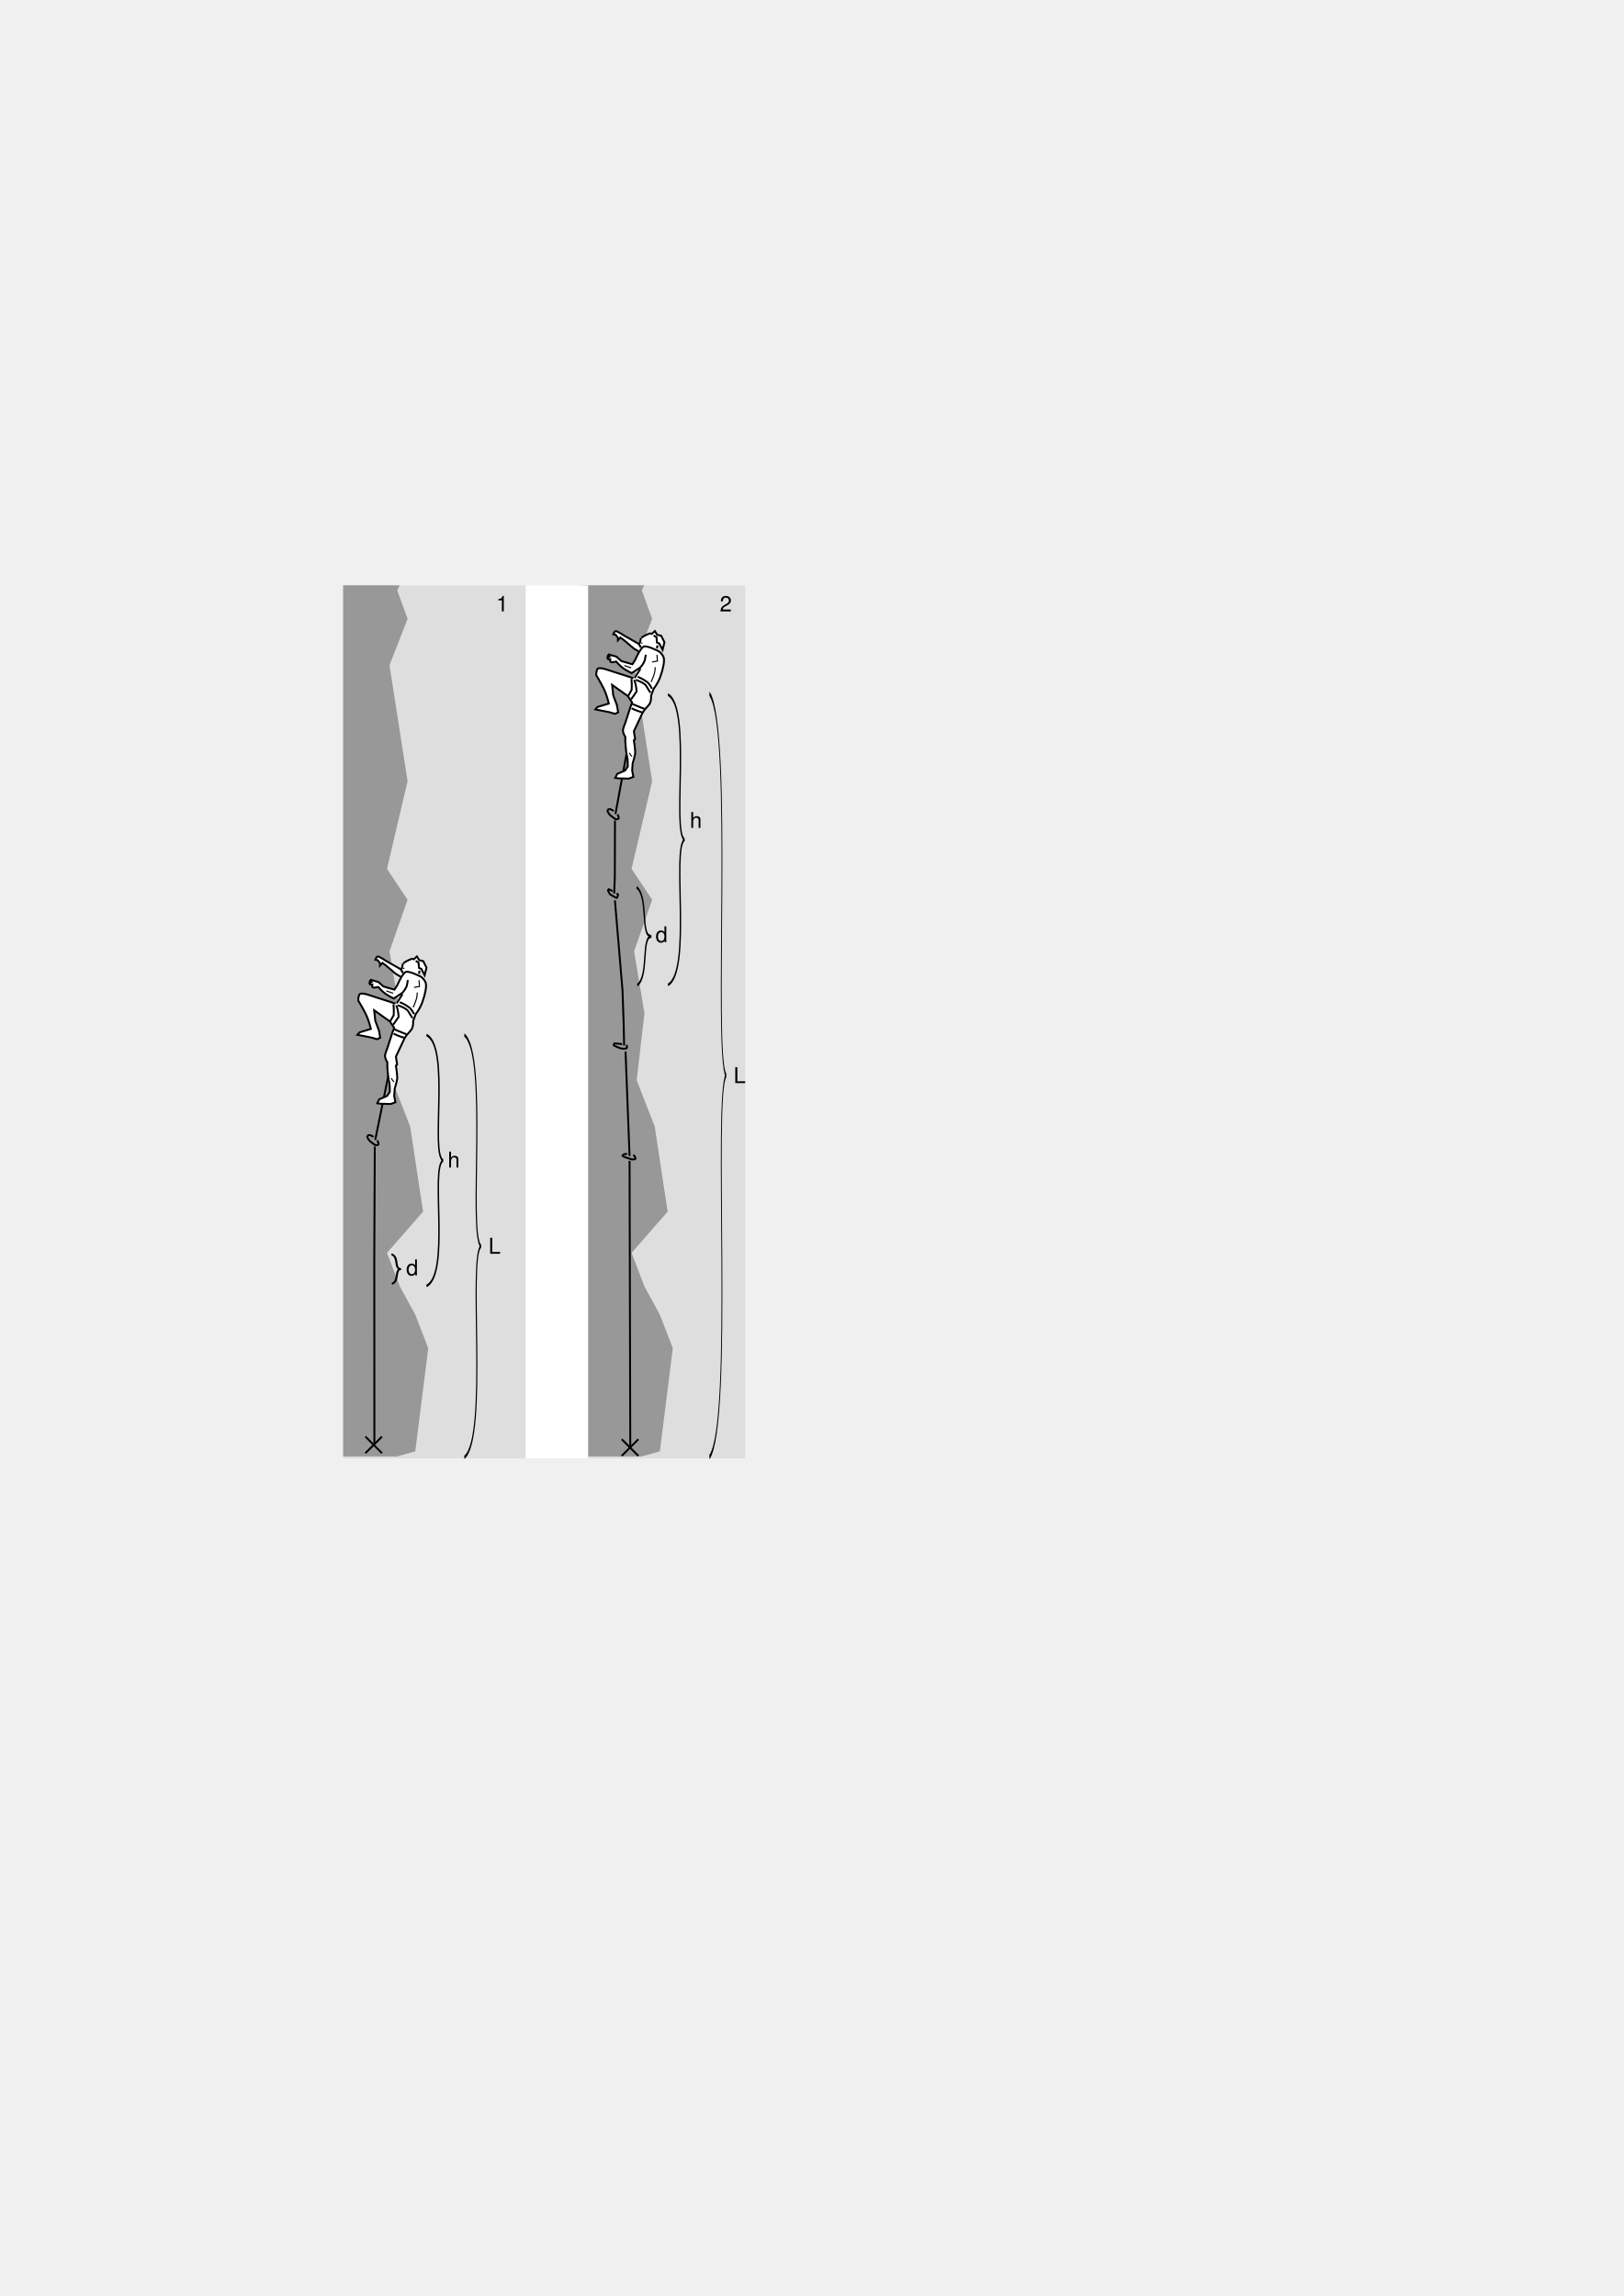
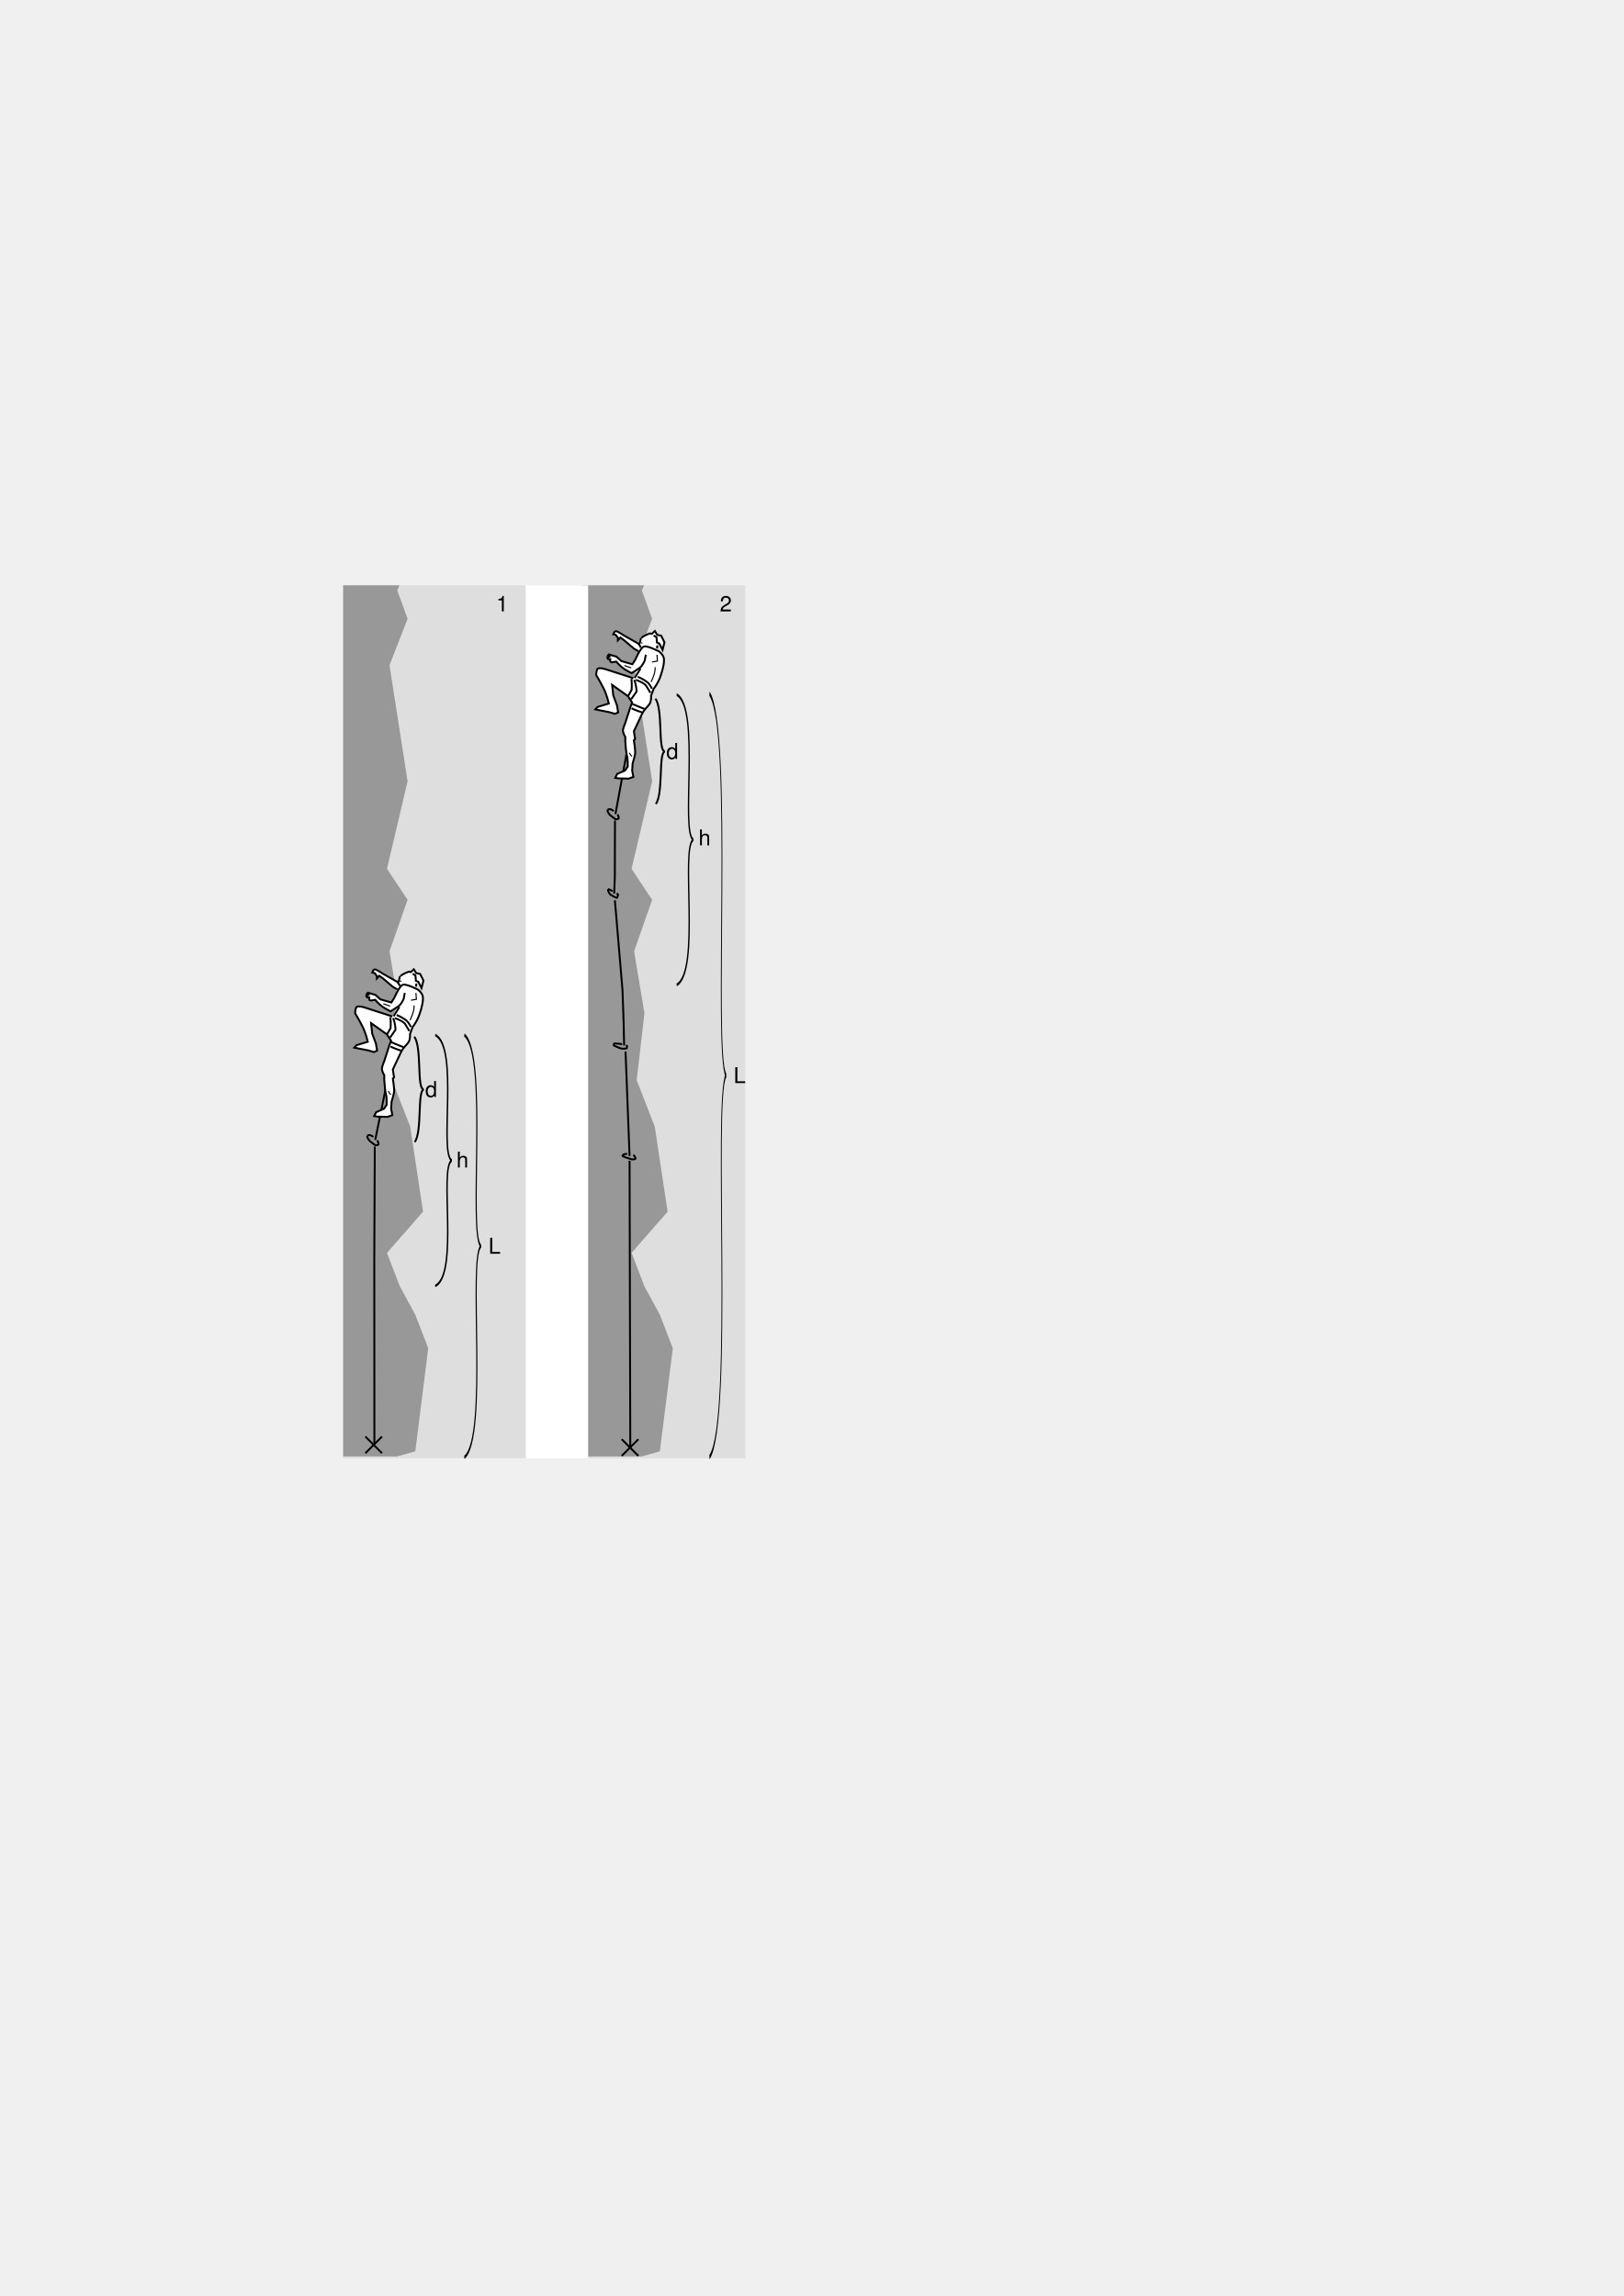
<svg xmlns="http://www.w3.org/2000/svg" width="744.094" height="1052.362" id="svg2" version="1.1">
  <defs id="defs4" />
  <g id="layer1">
    <rect style="fill:#dedede;fill-opacity:1;stroke:none" id="rect5234" width="184.252" height="400.139" x="157.25" y="268.289" />
    <path style="color:#000000;fill:#989898;fill-opacity:1;stroke:none;stroke-width:0.875;marker:none;visibility:visible;display:inline;overflow:visible;enable-background:accumulate" d="m 157.25,268.288 0,399.281 24.625,0 8.438,-2.344 5.938,-47.281 -5.938,-15.344 -7.062,-12.969 -5.906,-15.375 16.531,-18.906 -5.906,-39 -8.281,-21.25 3.562,-30.719 -4.75,-28.344 8.281,-23.625 -9.438,-14.188 9.438,-40.156 -8.281,-53.156 8.281,-21.281 -4.719,-13 c 0,0 0.439,-0.906 1.031,-2.344 l -25.844,0 z" id="path4265-4" />
    <path style="color:#000000;fill:none;stroke:#000000;stroke-width:0.875;stroke-linecap:butt;stroke-linejoin:miter;stroke-miterlimit:4;stroke-opacity:1;stroke-dasharray:none;stroke-dashoffset:0;marker:none;visibility:visible;display:inline;overflow:visible;enable-background:accumulate" d="m 171.95,522.519 12.461,-61.22" id="path4061-9" />
    <path style="color:#000000;fill:#989898;fill-opacity:1;stroke:none;stroke-width:0.875;marker:none;visibility:visible;display:inline;overflow:visible;enable-background:accumulate" d="m 266.551,268.288 0,399.281 27.406,0 8.438,-2.344 5.938,-47.281 -5.938,-15.344 -7.062,-12.969 -5.906,-15.375 16.531,-18.906 -5.906,-39 -8.281,-21.25 3.562,-30.719 -4.75,-28.344 8.281,-23.625 -9.438,-14.188 9.438,-40.156 -8.281,-53.156 8.281,-21.281 -4.719,-13 c 0,0 0.439,-0.906 1.031,-2.344 l -28.625,0 z" id="path4265" />
    <path style="color:#000000;fill:none;stroke:#000000;stroke-width:0.875;stroke-linecap:butt;stroke-linejoin:miter;stroke-miterlimit:4;stroke-opacity:1;stroke-dasharray:none;stroke-dashoffset:0;marker:none;visibility:visible;display:inline;overflow:visible;enable-background:accumulate" d="m 282.039,373.123 11.098,-60.425" id="path4061" />
    <path style="color:#000000;fill:none;stroke:#000000;stroke-width:0.875;stroke-linecap:butt;stroke-linejoin:miter;stroke-miterlimit:4;stroke-opacity:1;stroke-dasharray:none;stroke-dashoffset:0;marker:none;visibility:visible;display:inline;overflow:visible;enable-background:accumulate" d="m 281.824,376.133 0,3.01 -0.072,22.606 -0.285,7.84" id="path4053" />
    <path style="color:#000000;fill:none;stroke:#000000;stroke-width:0.875;stroke-linecap:butt;stroke-linejoin:miter;stroke-miterlimit:4;stroke-opacity:1;stroke-dasharray:none;stroke-dashoffset:0;marker:none;visibility:visible;display:inline;overflow:visible;enable-background:accumulate" d="m 281.789,412.666 3.475,41.074 0.537,15.263 0.215,10.211 0,0" id="path4055" />
    <path style="color:#000000;fill:none;stroke:#000000;stroke-width:0.875;stroke-linecap:butt;stroke-linejoin:miter;stroke-miterlimit:4;stroke-opacity:1;stroke-dasharray:none;stroke-dashoffset:0;marker:none;visibility:visible;display:inline;overflow:visible;enable-background:accumulate" d="m 278.372,371.163 c 0.036,1.438 1.294,2.516 1.294,2.516 l 2.408,1.833 c 0,0 1.258,0.072 1.438,-0.395 0.18,-0.467 -0.467,-1.833 -0.467,-1.833" id="path4099" />
    <g id="g4646" transform="translate(119.302,-19.11806)">
      <path id="path3052-7" d="m 180.801,308.348 -1.406,1.312 -0.875,-0.219 c 0,0 -1.699,0.555 -3.031,1.406 l -0.75,0.281 -0.062,0.125 -0.781,0.875 -0.062,0.344 -0.344,0.719 -0.062,1.031 0,0.031 -6.75,-3.844 c 0,0 -3.138,-2.112 -3.812,-2 -0.675,0.112 -1.125,1.438 -1.125,1.438 l 1.125,0.25 1,1.344 0,1.125 1.125,-1.25 1.688,1.25 4.5,3.812 1.719,1 0,0.156 0.75,0.312 c -0.992,1.672 -1.781,3.594 -1.781,3.594 l -1.375,2.125 -5.062,-1.438 -2.25,-2.031 -3.469,-1 -0.469,0.562 0.688,0.438 -0.906,0.438 0.344,0.688 1,0 -0.094,0.688 0.219,0.562 0.688,0.219 1.906,-0.344 c 0,0 1.782,2.125 3.469,3.25 1.687,1.125 3.625,2.031 3.625,2.031 0,0 1.988,-1.261 3.125,-2.031 l -2.344,4.406 c 0,0 -6.294,-2.138 -8.656,-2.812 -2.362,-0.675 -7.438,-2.925 -8,-1.125 -0.562,1.8 -0.344,2.562 -0.344,2.562 0,0 1.913,3.169 3.375,6.094 1.462,2.924 2.375,6.844 2.375,6.844 l -5.188,1.594 -1,1.125 6.281,1.219 2.719,0.812 1.469,-0.688 -0.562,-3.25 -1.688,-4.5 -0.531,-4.844 7.281,5.156 1.906,2.938 -0.781,2.031 -2.375,7.312 c 0,0 -0.663,1.557 -1,2.906 -0.337,1.35 1.031,3.531 1.031,3.531 l -0.031,2.094 c 0,0 0.331,5.194 0.781,6.656 0.45,1.462 0.344,4.812 0.344,4.812 l -1.25,1.812 -3.594,1.562 -0.906,1.812 1.469,0.219 4.719,0.125 2.156,-0.812 -0.562,-2.906 0.219,-3.25 c 0,0 0.9,-2.944 1.125,-4.406 0.225,-1.462 -0.562,-6.188 -0.562,-6.188 l 0.562,-0.562 -0.562,-3.594 c 0,0 2.357,-4.957 3.594,-7.656 1.237,-2.699 2.725,-3.444 3.625,-4.906 0.9,-1.462 0.656,-3.75 0.656,-3.75 l 1.25,-3.25 c 0,0 1.794,-2.045 3.031,-5.531 1.237,-3.487 1.9,-6.719 1.562,-8.406 -0.337,-1.687 -2.125,-3.062 -2.125,-3.062 0,0 -0.528,-0.264 -1.219,-0.594 9.4e-4,-9.3e-4 0.031,-0.031 0.031,-0.031 l 0.531,-3.344 0.719,0.312 1.5,2.906 0.875,-3.469 -1.531,-3 -1.812,-0.438 -1.062,-1.719 z m 1.156,6.562 -0.188,1.406 0.188,-1.406 z" style="color:#000000;fill:#ffffff;fill-opacity:1;stroke:none;stroke-width:0.875;marker:none;visibility:visible;display:inline;overflow:visible;enable-background:accumulate" />
      <path id="path3052" d="m 170.957,329.992 c 0,0 -6.298,-2.137 -8.66,-2.812 -2.362,-0.675 -7.423,-2.924 -7.985,-1.125 -0.562,1.8 -0.337,2.587 -0.337,2.587 0,0 1.912,3.149 3.374,6.073 1.462,2.924 2.362,6.861 2.362,6.861 l -5.174,1.575 -1.012,1.125 6.298,1.237 2.699,0.787 1.462,-0.675 -0.562,-3.262 -1.687,-4.499 -0.527,-4.834 7.276,5.172 1.912,2.924 -0.787,2.024 -2.362,7.311 c 0,0 -0.675,1.575 -1.012,2.924 -0.337,1.35 1.03,3.531 1.03,3.531 l -0.018,2.092 c 0,0 0.337,5.174 0.787,6.636 0.45,1.462 0.337,4.836 0.337,4.836 l -1.237,1.8 -3.599,1.575 -0.9,1.8 1.462,0.225 4.724,0.112 2.137,-0.787 -0.562,-2.924 0.225,-3.262 c 0,0 0.9,-2.924 1.125,-4.386 0.225,-1.462 -0.562,-6.186 -0.562,-6.186 l 0.562,-0.562 -0.562,-3.599 c 0,0 2.362,-4.949 3.599,-7.648 1.237,-2.699 2.709,-3.457 3.609,-4.919 0.9,-1.462 0.665,-3.741 0.665,-3.741 l 1.237,-3.262 c 0,0 1.8,-2.024 3.037,-5.511 1.237,-3.487 1.912,-6.748 1.575,-8.435 -0.337,-1.687 -2.137,-3.037 -2.137,-3.037 0,0 -5.511,-2.924 -7.086,-2.249 -1.575,0.675 -3.824,5.961 -3.824,5.961 l -1.35,2.137 -5.061,-1.462 -2.249,-2.024 -3.487,-1.012 -0.45,0.562 0.675,0.45 -0.9,0.45 0.337,0.675 1.012,0 -0.112,0.675 0.225,0.562 0.675,0.225 1.912,-0.337 c 0,0 1.8,2.137 3.487,3.262 1.687,1.125 3.599,2.024 3.599,2.024 0,0 3.374,-2.137 3.937,-2.587 0.562,-0.45 2.024,-2.587 2.137,-3.599 0.112,-1.012 0.45,-2.249 0.45,-2.249" style="color:#000000;fill:none;stroke:#000000;stroke-width:0.875;stroke-linecap:butt;stroke-linejoin:miter;stroke-miterlimit:4;stroke-opacity:1;stroke-dasharray:none;stroke-dashoffset:0;marker:none;visibility:visible;display:inline;overflow:visible;enable-background:accumulate" />
      <path id="path3054" d="m 171.519,329.88 2.699,-4.274" style="color:#000000;fill:none;stroke:#000000;stroke-width:0.875;stroke-linecap:butt;stroke-linejoin:miter;stroke-miterlimit:4;stroke-opacity:1;stroke-dasharray:none;stroke-dashoffset:0;marker:none;visibility:visible;display:inline;overflow:visible;enable-background:accumulate" />
      <path id="path3056" d="m 173.431,314.246 -6.748,-3.824 c 0,0 -3.149,-2.137 -3.824,-2.024 -0.675,0.112 -1.125,1.462 -1.125,1.462 l 1.125,0.225 1.012,1.35 0,1.125 1.125,-1.237 1.687,1.237 4.499,3.824 2.137,1.237" style="color:#000000;fill:none;stroke:#000000;stroke-width:0.875;stroke-linecap:butt;stroke-linejoin:miter;stroke-miterlimit:4;stroke-opacity:1;stroke-dasharray:none;stroke-dashoffset:0;marker:none;visibility:visible;display:inline;overflow:visible;enable-background:accumulate" />
      <path id="path3058" d="m 174.441,311.507 -0.423,1.866 -0.462,1.226 0.487,0.607 0.304,0.784" style="color:#000000;fill:none;stroke:#000000;stroke-width:0.875;stroke-linecap:butt;stroke-linejoin:miter;stroke-miterlimit:4;stroke-opacity:1;stroke-dasharray:none;stroke-dashoffset:0;marker:none;visibility:visible;display:inline;overflow:visible;enable-background:accumulate" />
      <path id="path3060" d="m 174.435,313.878 0.645,-0.107" style="color:#000000;fill:none;stroke:#000000;stroke-width:0.5;stroke-linecap:butt;stroke-linejoin:miter;stroke-miterlimit:4;stroke-opacity:1;stroke-dasharray:none;stroke-dashoffset:0;marker:none;visibility:visible;display:inline;overflow:visible;enable-background:accumulate" />
      <path id="path3062" d="m 174.668,311.476 c 1.29,-1.182 3.87,-2.042 3.87,-2.042 l 0.86,0.215 1.397,-1.29 1.075,1.72 1.827,0.43 1.505,3.01 -0.86,3.44 -1.505,-2.902 -1.075,-0.43 -0.215,-2.472 -1.29,-0.752" style="color:#000000;fill:none;stroke:#000000;stroke-width:0.875;stroke-linecap:butt;stroke-linejoin:miter;stroke-miterlimit:4;stroke-opacity:1;stroke-dasharray:none;stroke-dashoffset:0;marker:none;visibility:visible;display:inline;overflow:visible;enable-background:accumulate" />
      <path id="path3064" d="m 181.978,314.916 -0.215,1.397" style="color:#000000;fill:none;stroke:#000000;stroke-width:0.875;stroke-linecap:butt;stroke-linejoin:miter;stroke-miterlimit:4;stroke-opacity:1;stroke-dasharray:none;stroke-dashoffset:0;marker:none;visibility:visible;display:inline;overflow:visible;enable-background:accumulate" />
      <path id="path3066" d="m 181.763,319.215 0.215,2.902 -2.472,0.43" style="color:#000000;fill:none;stroke:#000000;stroke-width:0.5;stroke-linecap:butt;stroke-linejoin:miter;stroke-miterlimit:4;stroke-opacity:1;stroke-dasharray:none;stroke-dashoffset:0;marker:none;visibility:visible;display:inline;overflow:visible;enable-background:accumulate" />
      <path id="path4016" d="m 180.903,324.912 c 0.322,2.58 -1.827,6.772 -1.827,6.772" style="color:#000000;fill:none;stroke:#000000;stroke-width:0.5;stroke-linecap:butt;stroke-linejoin:miter;stroke-miterlimit:4;stroke-opacity:1;stroke-dasharray:none;stroke-dashoffset:0;marker:none;visibility:visible;display:inline;overflow:visible;enable-background:accumulate" />
      <path id="path4018" d="m 166.822,324.16 3.117,1.075" style="color:#000000;fill:none;stroke:#000000;stroke-width:0.5;stroke-linecap:butt;stroke-linejoin:miter;stroke-miterlimit:4;stroke-opacity:1;stroke-dasharray:none;stroke-dashoffset:0;marker:none;visibility:visible;display:inline;overflow:visible;enable-background:accumulate" />
      <path id="path4020" d="m 169.079,364.145 c 0.645,1.397 1.29,1.612 1.29,1.612" style="color:#000000;fill:none;stroke:#000000;stroke-width:0.5;stroke-linecap:butt;stroke-linejoin:miter;stroke-miterlimit:4;stroke-opacity:1;stroke-dasharray:none;stroke-dashoffset:0;marker:none;visibility:visible;display:inline;overflow:visible;enable-background:accumulate" />
      <path id="path4022" d="m 170.046,330.286 c 0.322,2.257 0.107,5.052 0.107,5.052 l -1.612,2.795" style="color:#000000;fill:none;stroke:#000000;stroke-width:0.875;stroke-linecap:butt;stroke-linejoin:miter;stroke-miterlimit:4;stroke-opacity:1;stroke-dasharray:none;stroke-dashoffset:0;marker:none;visibility:visible;display:inline;overflow:visible;enable-background:accumulate" />
      <path id="path4024" d="m 171.336,330.716 c 1.075,2.687 1.075,5.374 1.075,5.374 l -2.472,3.547" style="color:#000000;fill:none;stroke:#000000;stroke-width:0.875;stroke-linecap:butt;stroke-linejoin:miter;stroke-miterlimit:4;stroke-opacity:1;stroke-dasharray:none;stroke-dashoffset:0;marker:none;visibility:visible;display:inline;overflow:visible;enable-background:accumulate" />
      <path id="path4026" d="m 170.476,341.788 c 2.15,0.967 5.589,2.257 5.589,2.257" style="color:#000000;fill:none;stroke:#000000;stroke-width:0.875;stroke-linecap:butt;stroke-linejoin:miter;stroke-miterlimit:4;stroke-opacity:1;stroke-dasharray:none;stroke-dashoffset:0;marker:none;visibility:visible;display:inline;overflow:visible;enable-background:accumulate" />
      <path id="path4028" d="m 170.154,343.722 c 1.075,0.752 4.837,1.935 4.837,1.935" style="color:#000000;fill:none;stroke:#000000;stroke-width:0.875;stroke-linecap:butt;stroke-linejoin:miter;stroke-miterlimit:4;stroke-opacity:1;stroke-dasharray:none;stroke-dashoffset:0;marker:none;visibility:visible;display:inline;overflow:visible;enable-background:accumulate" />
      <path id="path4030" d="m 172.089,330.716 c 3.87,1.397 4.622,2.58 4.622,2.58 l 2.042,3.332" style="color:#000000;fill:none;stroke:#000000;stroke-width:0.875;stroke-linecap:butt;stroke-linejoin:miter;stroke-miterlimit:4;stroke-opacity:1;stroke-dasharray:none;stroke-dashoffset:0;marker:none;visibility:visible;display:inline;overflow:visible;enable-background:accumulate" />
      <path id="path4032" d="m 172.949,329.319 c 2.365,0.967 3.655,1.935 4.514,2.58 0.86,0.645 2.042,2.902 2.042,2.902" style="color:#000000;fill:none;stroke:#000000;stroke-width:0.875;stroke-linecap:butt;stroke-linejoin:miter;stroke-miterlimit:4;stroke-opacity:1;stroke-dasharray:none;stroke-dashoffset:0;marker:none;visibility:visible;display:inline;overflow:visible;enable-background:accumulate" />
    </g>
    <path style="color:#000000;fill:none;stroke:#000000;stroke-width:0.875;stroke-linecap:butt;stroke-linejoin:miter;stroke-miterlimit:4;stroke-opacity:1;stroke-dasharray:none;stroke-dashoffset:0;marker:none;visibility:visible;display:inline;overflow:visible;enable-background:accumulate" d="m 281.212,371.702 c 0,0 -0.863,-0.575 -1.366,-0.791 -0.503,-0.216 -1.438,0.252 -1.438,0.252" id="path4101" />
    <g id="g5111" transform="translate(119.4445,-14.93677)">
      <path id="path4103" d="m 159.286,422.586 c -0.395,0.791 1.006,2.408 1.006,2.408 0,0 2.695,1.545 2.911,1.509 0.216,-0.036 0.611,-1.474 0.611,-1.474 l -0.647,-0.683" style="color:#000000;fill:none;stroke:#000000;stroke-width:0.875;stroke-linecap:butt;stroke-linejoin:miter;stroke-miterlimit:4;stroke-opacity:1;stroke-dasharray:none;stroke-dashoffset:0;marker:none;visibility:visible;display:inline;overflow:visible;enable-background:accumulate" />
      <path id="path4105" d="m 159.178,422.37 2.192,1.006" style="color:#000000;fill:none;stroke:#000000;stroke-width:0.875;stroke-linecap:butt;stroke-linejoin:miter;stroke-miterlimit:4;stroke-opacity:1;stroke-dasharray:none;stroke-dashoffset:0;marker:none;visibility:visible;display:inline;overflow:visible;enable-background:accumulate" />
    </g>
    <path style="color:#000000;fill:none;stroke:#000000;stroke-width:0.875;stroke-linecap:butt;stroke-linejoin:miter;stroke-miterlimit:4;stroke-opacity:1;stroke-dasharray:none;stroke-dashoffset:0;marker:none;visibility:visible;display:inline;overflow:visible;enable-background:accumulate" d="m 287.07,478.947 c 0,0 0.431,0.719 0.252,1.294 -0.18,0.575 -1.833,0.359 -2.228,0.395 -0.395,0.036 -2.408,-0.683 -3.846,-1.509 0,0 -0.036,-0.863 0.467,-0.898 0.503,-0.036 3.378,0.359 3.378,0.359" id="path4107" />
    <path style="color:#000000;fill:none;stroke:#000000;stroke-width:0.875;stroke-linecap:butt;stroke-linejoin:miter;stroke-miterlimit:4;stroke-opacity:1;stroke-dasharray:none;stroke-dashoffset:0;marker:none;visibility:visible;display:inline;overflow:visible;enable-background:accumulate" d="m 286.663,481.947 1.851,47.911" id="path4109" />
    <path style="color:#000000;fill:none;stroke:#000000;stroke-width:0.875;stroke-linecap:butt;stroke-linejoin:miter;stroke-miterlimit:4;stroke-opacity:1;stroke-dasharray:none;stroke-dashoffset:0;marker:none;visibility:visible;display:inline;overflow:visible;enable-background:accumulate" d="m 287.425,528.987 c -0.98,-0.327 -2.722,0.544 -1.96,0.98 0.762,0.436 4.029,1.416 4.029,1.416 0,0 1.96,0.218 1.742,-0.544 -0.218,-0.762 -0.98,-1.524 -0.98,-1.524" id="path4111" />
    <path style="color:#000000;fill:none;stroke:#000000;stroke-width:0.875;stroke-linecap:butt;stroke-linejoin:miter;stroke-miterlimit:4;stroke-opacity:1;stroke-dasharray:none;stroke-dashoffset:0;marker:none;visibility:visible;display:inline;overflow:visible;enable-background:accumulate" d="m 288.514,532.036 0.327,131.236" id="path4113" />
    <path style="color:#000000;fill:none;stroke:#000000;stroke-width:0.875;stroke-linecap:butt;stroke-linejoin:miter;stroke-miterlimit:4;stroke-opacity:1;stroke-dasharray:none;stroke-dashoffset:0;marker:none;visibility:visible;display:inline;overflow:visible;enable-background:accumulate" d="m 171.735,525.529 0,3.01 -0.215,48.692 0.051,84.44" id="path4053-2" />
    <path style="color:#000000;fill:none;stroke:#000000;stroke-width:0.875;stroke-linecap:butt;stroke-linejoin:miter;stroke-miterlimit:4;stroke-opacity:1;stroke-dasharray:none;stroke-dashoffset:0;marker:none;visibility:visible;display:inline;overflow:visible;enable-background:accumulate" d="m 168.283,520.558 c 0.036,1.438 1.294,2.516 1.294,2.516 l 2.408,1.833 c 0,0 1.258,0.072 1.438,-0.395 0.18,-0.467 -0.467,-1.833 -0.467,-1.833" id="path4099-3" />
    <path style="color:#000000;fill:none;stroke:#000000;stroke-width:0.875;stroke-linecap:butt;stroke-linejoin:miter;stroke-miterlimit:4;stroke-opacity:1;stroke-dasharray:none;stroke-dashoffset:0;marker:none;visibility:visible;display:inline;overflow:visible;enable-background:accumulate" d="m 171.122,521.097 c 0,0 -0.863,-0.575 -1.366,-0.791 -0.503,-0.216 -1.438,0.252 -1.438,0.252" id="path4101-5" />
    <g id="g4237" transform="matrix(0.7071068,-0.7071068,0.7071068,0.7071068,-334.8413,278.7421)">
      <path id="path4217" d="m 81.285,629.043 10.773,0" style="color:#000000;fill:none;stroke:#000000;stroke-width:0.875;stroke-linecap:butt;stroke-linejoin:miter;stroke-miterlimit:4;stroke-opacity:1;stroke-dasharray:none;stroke-dashoffset:0;marker:none;visibility:visible;display:inline;overflow:visible;enable-background:accumulate" />
      <path id="path4217-0" d="m 86.671,634.43 0,-10.773" style="color:#000000;fill:none;stroke:#000000;stroke-width:0.875;stroke-linecap:butt;stroke-linejoin:miter;stroke-miterlimit:4;stroke-opacity:1;stroke-dasharray:none;stroke-dashoffset:0;marker:none;visibility:visible;display:inline;overflow:visible;enable-background:accumulate" />
    </g>
    <g id="g4237-8" transform="matrix(0.7071068,-0.7071068,0.7071068,0.7071068,-217.3594,279.9663)">
      <path id="path4217-5" d="m 81.285,629.043 10.773,0" style="color:#000000;fill:none;stroke:#000000;stroke-width:0.875;stroke-linecap:butt;stroke-linejoin:miter;stroke-miterlimit:4;stroke-opacity:1;stroke-dasharray:none;stroke-dashoffset:0;marker:none;visibility:visible;display:inline;overflow:visible;enable-background:accumulate" />
      <path id="path4217-0-0" d="m 86.671,634.43 0,-10.773" style="color:#000000;fill:none;stroke:#000000;stroke-width:0.875;stroke-linecap:butt;stroke-linejoin:miter;stroke-miterlimit:4;stroke-opacity:1;stroke-dasharray:none;stroke-dashoffset:0;marker:none;visibility:visible;display:inline;overflow:visible;enable-background:accumulate" />
    </g>
-     <g id="g4685" transform="translate(200.8776,-6.091436)">
+     <g id="g4685" transform="translate(199.4637,-0.2000768)">
      <path id="path3052-7-18" d="m -9.825,444.459 -1.406,1.312 -0.875,-0.219 c 0,0 -1.699,0.555 -3.031,1.406 l -0.75,0.281 -0.062,0.125 -0.781,0.875 -0.062,0.344 -0.344,0.719 -0.062,1.031 0,0.031 -6.75,-3.844 c 0,0 -3.138,-2.112 -3.812,-2 -0.675,0.112 -1.125,1.438 -1.125,1.438 l 1.125,0.25 1,1.344 0,1.125 1.125,-1.25 1.688,1.25 4.5,3.812 1.719,1 0,0.156 0.75,0.312 c -0.992,1.672 -1.781,3.594 -1.781,3.594 l -1.375,2.125 -5.062,-1.438 -2.25,-2.031 -3.469,-1 -0.469,0.562 0.688,0.438 -0.906,0.438 0.344,0.688 1,0 -0.094,0.688 0.219,0.562 0.688,0.219 1.906,-0.344 c 0,0 1.782,2.125 3.469,3.25 1.687,1.125 3.625,2.031 3.625,2.031 0,0 1.988,-1.261 3.125,-2.031 l -2.344,4.406 c 0,0 -6.294,-2.138 -8.656,-2.812 -2.362,-0.675 -7.438,-2.925 -8,-1.125 -0.562,1.8 -0.344,2.562 -0.344,2.562 0,0 1.913,3.169 3.375,6.094 1.462,2.924 2.375,6.844 2.375,6.844 l -5.188,1.594 -1,1.125 6.281,1.219 2.719,0.812 1.469,-0.688 -0.562,-3.25 -1.688,-4.5 -0.531,-4.844 7.281,5.156 1.906,2.938 -0.781,2.031 -2.375,7.312 c 0,0 -0.663,1.557 -1,2.906 -0.337,1.35 1.031,3.531 1.031,3.531 l -0.031,2.094 c 0,0 0.331,5.194 0.781,6.656 0.45,1.462 0.344,4.812 0.344,4.812 l -1.25,1.812 -3.594,1.562 -0.906,1.812 1.469,0.219 4.719,0.125 2.156,-0.812 -0.562,-2.906 0.219,-3.25 c 0,0 0.9,-2.944 1.125,-4.406 0.225,-1.462 -0.562,-6.188 -0.562,-6.188 l 0.562,-0.562 -0.562,-3.594 c 0,0 2.357,-4.957 3.594,-7.656 1.237,-2.699 2.725,-3.444 3.625,-4.906 0.9,-1.462 0.656,-3.75 0.656,-3.75 l 1.25,-3.25 c 0,0 1.794,-2.045 3.031,-5.531 1.237,-3.487 1.9,-6.719 1.562,-8.406 -0.337,-1.687 -2.125,-3.062 -2.125,-3.062 0,0 -0.528,-0.264 -1.219,-0.594 9.4e-4,-9.3e-4 0.031,-0.031 0.031,-0.031 l 0.531,-3.344 0.719,0.312 1.5,2.906 0.875,-3.469 -1.531,-3 -1.812,-0.438 -1.062,-1.719 z m 1.156,6.562 -0.188,1.406 0.188,-1.406 z" style="color:#000000;fill:#ffffff;fill-opacity:1;stroke:none;stroke-width:0.875;marker:none;visibility:visible;display:inline;overflow:visible;enable-background:accumulate" />
      <path id="path3052-28" d="m -19.668,466.104 c 0,0 -6.298,-2.137 -8.66,-2.812 -2.362,-0.675 -7.423,-2.924 -7.985,-1.125 -0.562,1.8 -0.337,2.587 -0.337,2.587 0,0 1.912,3.149 3.374,6.073 1.462,2.924 2.362,6.861 2.362,6.861 l -5.174,1.575 -1.012,1.125 6.298,1.237 2.699,0.787 1.462,-0.675 -0.562,-3.262 -1.687,-4.499 -0.527,-4.834 7.276,5.172 1.912,2.924 -0.787,2.024 -2.362,7.311 c 0,0 -0.675,1.575 -1.012,2.924 -0.337,1.35 1.03,3.531 1.03,3.531 l -0.018,2.092 c 0,0 0.337,5.174 0.787,6.636 0.45,1.462 0.337,4.836 0.337,4.836 l -1.237,1.8 -3.599,1.575 -0.9,1.8 1.462,0.225 4.724,0.112 2.137,-0.787 -0.562,-2.924 0.225,-3.262 c 0,0 0.9,-2.924 1.125,-4.386 0.225,-1.462 -0.562,-6.186 -0.562,-6.186 l 0.562,-0.562 -0.562,-3.599 c 0,0 2.362,-4.949 3.599,-7.648 1.237,-2.699 2.709,-3.457 3.609,-4.919 0.9,-1.462 0.665,-3.741 0.665,-3.741 l 1.237,-3.262 c 0,0 1.8,-2.024 3.037,-5.511 1.237,-3.487 1.912,-6.748 1.575,-8.435 -0.337,-1.687 -2.137,-3.037 -2.137,-3.037 0,0 -5.511,-2.924 -7.086,-2.249 -1.575,0.675 -3.824,5.961 -3.824,5.961 l -1.35,2.137 -5.061,-1.462 -2.249,-2.024 -3.487,-1.012 -0.45,0.562 0.675,0.45 -0.9,0.45 0.337,0.675 1.012,0 -0.112,0.675 0.225,0.562 0.675,0.225 1.912,-0.337 c 0,0 1.8,2.137 3.487,3.262 1.687,1.125 3.599,2.024 3.599,2.024 0,0 3.374,-2.137 3.937,-2.587 0.562,-0.45 2.024,-2.587 2.137,-3.599 0.112,-1.012 0.45,-2.249 0.45,-2.249" style="color:#000000;fill:none;stroke:#000000;stroke-width:0.875;stroke-linecap:butt;stroke-linejoin:miter;stroke-miterlimit:4;stroke-opacity:1;stroke-dasharray:none;stroke-dashoffset:0;marker:none;visibility:visible;display:inline;overflow:visible;enable-background:accumulate" />
      <path id="path3054-6" d="m -19.106,465.991 2.699,-4.274" style="color:#000000;fill:none;stroke:#000000;stroke-width:0.875;stroke-linecap:butt;stroke-linejoin:miter;stroke-miterlimit:4;stroke-opacity:1;stroke-dasharray:none;stroke-dashoffset:0;marker:none;visibility:visible;display:inline;overflow:visible;enable-background:accumulate" />
      <path id="path3056-1" d="m -17.194,450.358 -6.748,-3.824 c 0,0 -3.149,-2.137 -3.824,-2.024 -0.675,0.112 -1.125,1.462 -1.125,1.462 l 1.125,0.225 1.012,1.35 0,1.125 1.125,-1.237 1.687,1.237 4.499,3.824 2.137,1.237" style="color:#000000;fill:none;stroke:#000000;stroke-width:0.875;stroke-linecap:butt;stroke-linejoin:miter;stroke-miterlimit:4;stroke-opacity:1;stroke-dasharray:none;stroke-dashoffset:0;marker:none;visibility:visible;display:inline;overflow:visible;enable-background:accumulate" />
      <path id="path3058-3" d="m -16.184,447.619 -0.423,1.866 -0.462,1.226 0.487,0.607 0.304,0.784" style="color:#000000;fill:none;stroke:#000000;stroke-width:0.875;stroke-linecap:butt;stroke-linejoin:miter;stroke-miterlimit:4;stroke-opacity:1;stroke-dasharray:none;stroke-dashoffset:0;marker:none;visibility:visible;display:inline;overflow:visible;enable-background:accumulate" />
      <path id="path3060-7" d="m -16.191,449.99 0.645,-0.107" style="color:#000000;fill:none;stroke:#000000;stroke-width:0.5;stroke-linecap:butt;stroke-linejoin:miter;stroke-miterlimit:4;stroke-opacity:1;stroke-dasharray:none;stroke-dashoffset:0;marker:none;visibility:visible;display:inline;overflow:visible;enable-background:accumulate" />
      <path id="path3062-4" d="m -15.957,447.587 c 1.29,-1.182 3.87,-2.042 3.87,-2.042 l 0.86,0.215 1.397,-1.29 1.075,1.72 1.827,0.43 1.505,3.01 -0.86,3.44 -1.505,-2.902 -1.075,-0.43 -0.215,-2.472 -1.29,-0.752" style="color:#000000;fill:none;stroke:#000000;stroke-width:0.875;stroke-linecap:butt;stroke-linejoin:miter;stroke-miterlimit:4;stroke-opacity:1;stroke-dasharray:none;stroke-dashoffset:0;marker:none;visibility:visible;display:inline;overflow:visible;enable-background:accumulate" />
      <path id="path3064-7" d="m -8.647,451.027 -0.215,1.397" style="color:#000000;fill:none;stroke:#000000;stroke-width:0.875;stroke-linecap:butt;stroke-linejoin:miter;stroke-miterlimit:4;stroke-opacity:1;stroke-dasharray:none;stroke-dashoffset:0;marker:none;visibility:visible;display:inline;overflow:visible;enable-background:accumulate" />
      <path id="path3066-1" d="m -8.862,455.327 0.215,2.902 -2.472,0.43" style="color:#000000;fill:none;stroke:#000000;stroke-width:0.5;stroke-linecap:butt;stroke-linejoin:miter;stroke-miterlimit:4;stroke-opacity:1;stroke-dasharray:none;stroke-dashoffset:0;marker:none;visibility:visible;display:inline;overflow:visible;enable-background:accumulate" />
      <path id="path4016-9" d="m -9.722,461.023 c 0.322,2.58 -1.827,6.772 -1.827,6.772" style="color:#000000;fill:none;stroke:#000000;stroke-width:0.5;stroke-linecap:butt;stroke-linejoin:miter;stroke-miterlimit:4;stroke-opacity:1;stroke-dasharray:none;stroke-dashoffset:0;marker:none;visibility:visible;display:inline;overflow:visible;enable-background:accumulate" />
      <path id="path4018-9" d="m -23.803,460.271 3.117,1.075" style="color:#000000;fill:none;stroke:#000000;stroke-width:0.5;stroke-linecap:butt;stroke-linejoin:miter;stroke-miterlimit:4;stroke-opacity:1;stroke-dasharray:none;stroke-dashoffset:0;marker:none;visibility:visible;display:inline;overflow:visible;enable-background:accumulate" />
      <path id="path4020-2" d="m -21.546,500.257 c 0.645,1.397 1.29,1.612 1.29,1.612" style="color:#000000;fill:none;stroke:#000000;stroke-width:0.5;stroke-linecap:butt;stroke-linejoin:miter;stroke-miterlimit:4;stroke-opacity:1;stroke-dasharray:none;stroke-dashoffset:0;marker:none;visibility:visible;display:inline;overflow:visible;enable-background:accumulate" />
      <path id="path4022-4" d="m -20.579,466.398 c 0.322,2.257 0.107,5.052 0.107,5.052 l -1.612,2.795" style="color:#000000;fill:none;stroke:#000000;stroke-width:0.875;stroke-linecap:butt;stroke-linejoin:miter;stroke-miterlimit:4;stroke-opacity:1;stroke-dasharray:none;stroke-dashoffset:0;marker:none;visibility:visible;display:inline;overflow:visible;enable-background:accumulate" />
      <path id="path4024-8" d="m -19.289,466.828 c 1.075,2.687 1.075,5.374 1.075,5.374 l -2.472,3.547" style="color:#000000;fill:none;stroke:#000000;stroke-width:0.875;stroke-linecap:butt;stroke-linejoin:miter;stroke-miterlimit:4;stroke-opacity:1;stroke-dasharray:none;stroke-dashoffset:0;marker:none;visibility:visible;display:inline;overflow:visible;enable-background:accumulate" />
      <path id="path4026-80" d="m -20.149,477.899 c 2.15,0.967 5.589,2.257 5.589,2.257" style="color:#000000;fill:none;stroke:#000000;stroke-width:0.875;stroke-linecap:butt;stroke-linejoin:miter;stroke-miterlimit:4;stroke-opacity:1;stroke-dasharray:none;stroke-dashoffset:0;marker:none;visibility:visible;display:inline;overflow:visible;enable-background:accumulate" />
      <path id="path4028-4" d="m -20.471,479.834 c 1.075,0.752 4.837,1.935 4.837,1.935" style="color:#000000;fill:none;stroke:#000000;stroke-width:0.875;stroke-linecap:butt;stroke-linejoin:miter;stroke-miterlimit:4;stroke-opacity:1;stroke-dasharray:none;stroke-dashoffset:0;marker:none;visibility:visible;display:inline;overflow:visible;enable-background:accumulate" />
      <path id="path4030-39" d="m -18.536,466.828 c 3.87,1.397 4.622,2.58 4.622,2.58 l 2.042,3.332" style="color:#000000;fill:none;stroke:#000000;stroke-width:0.875;stroke-linecap:butt;stroke-linejoin:miter;stroke-miterlimit:4;stroke-opacity:1;stroke-dasharray:none;stroke-dashoffset:0;marker:none;visibility:visible;display:inline;overflow:visible;enable-background:accumulate" />
      <path id="path4032-2" d="m -17.676,465.431 c 2.365,0.967 3.655,1.935 4.514,2.58 0.86,0.645 2.042,2.902 2.042,2.902" style="color:#000000;fill:none;stroke:#000000;stroke-width:0.875;stroke-linecap:butt;stroke-linejoin:miter;stroke-miterlimit:4;stroke-opacity:1;stroke-dasharray:none;stroke-dashoffset:0;marker:none;visibility:visible;display:inline;overflow:visible;enable-background:accumulate" />
    </g>
-     <g id="g4873" transform="matrix(1,0,0,1.979273,192.2712,252.7731)" style="stroke-width:0.622;stroke-miterlimit:4;stroke-dasharray:none">
+     <g id="g4873" transform="matrix(1,0,0,1.979273,196.2712,252.7731)" style="stroke-width:0.622;stroke-miterlimit:4;stroke-dasharray:none">
      <path id="path4875" d="m 113.833,33.135 c 10.969,3.164 1.688,31.637 7.594,33.615" style="fill:none;stroke:#000000;stroke-width:0.622;stroke-miterlimit:4;stroke-dasharray:none" />
      <path id="path4877" d="m 113.833,100.365 c 10.969,-3.164 1.688,-31.638 7.594,-33.615" style="fill:none;stroke:#000000;stroke-width:0.622;stroke-miterlimit:4;stroke-dasharray:none" />
    </g>
-     <g id="g4873-1" transform="matrix(1,0,0,1.710782,81.60629,417.707)" style="stroke-width:0.669;stroke-miterlimit:4;stroke-dasharray:none">
+     <g id="g4873-1" transform="matrix(1,0,0,1.710782,85.60629,417.707)" style="stroke-width:0.669;stroke-miterlimit:4;stroke-dasharray:none">
      <path id="path4875-2" d="m 113.833,33.135 c 10.969,3.164 1.688,31.637 7.594,33.615" style="fill:none;stroke:#000000;stroke-width:0.669;stroke-miterlimit:4;stroke-dasharray:none" />
      <path id="path4877-3" d="m 113.833,100.365 c 10.969,-3.164 1.688,-31.638 7.594,-33.615" style="fill:none;stroke:#000000;stroke-width:0.669;stroke-miterlimit:4;stroke-dasharray:none" />
    </g>
-     <text xml:space="preserve" style="font-size:10px;font-style:normal;font-variant:normal;font-weight:normal;font-stretch:normal;text-indent:0;text-align:start;text-decoration:none;line-height:125%;letter-spacing:0px;word-spacing:0px;text-transform:none;direction:ltr;block-progression:tb;writing-mode:lr-tb;text-anchor:start;baseline-shift:baseline;color:#000000;fill:#000000;fill-opacity:1;fill-rule:nonzero;stroke:none;stroke-width:1px;marker:none;visibility:visible;display:inline;overflow:visible;enable-background:accumulate;font-family:FreeSans;-inkscape-font-specification:FreeSans" x="316.219" y="379.463" id="text5139">
-       <tspan id="tspan5141" x="316.219" y="379.463">h</tspan>
+     <text xml:space="preserve" style="font-size:10px;font-style:normal;font-variant:normal;font-weight:normal;font-stretch:normal;text-indent:0;text-align:start;text-decoration:none;line-height:125%;letter-spacing:0px;word-spacing:0px;text-transform:none;direction:ltr;block-progression:tb;writing-mode:lr-tb;text-anchor:start;baseline-shift:baseline;color:#000000;fill:#000000;fill-opacity:1;fill-rule:nonzero;stroke:none;stroke-width:1px;marker:none;visibility:visible;display:inline;overflow:visible;enable-background:accumulate;font-family:FreeSans;-inkscape-font-specification:FreeSans" x="320.219" y="387.463" id="text5139">
+       <tspan id="tspan5141" x="320.219" y="387.463">h</tspan>
    </text>
-     <text xml:space="preserve" style="font-size:10px;font-style:normal;font-variant:normal;font-weight:normal;font-stretch:normal;text-indent:0;text-align:start;text-decoration:none;line-height:125%;letter-spacing:0px;word-spacing:0px;text-transform:none;direction:ltr;block-progression:tb;writing-mode:lr-tb;text-anchor:start;baseline-shift:baseline;color:#000000;fill:#000000;fill-opacity:1;fill-rule:nonzero;stroke:none;stroke-width:1px;marker:none;visibility:visible;display:inline;overflow:visible;enable-background:accumulate;font-family:FreeSans;-inkscape-font-specification:FreeSans" x="205.263" y="535.128" id="text5139-8">
-       <tspan id="tspan5141-5" x="205.263" y="535.128">h</tspan>
+     <text xml:space="preserve" style="font-size:10px;font-style:normal;font-variant:normal;font-weight:normal;font-stretch:normal;text-indent:0;text-align:start;text-decoration:none;line-height:125%;letter-spacing:0px;word-spacing:0px;text-transform:none;direction:ltr;block-progression:tb;writing-mode:lr-tb;text-anchor:start;baseline-shift:baseline;color:#000000;fill:#000000;fill-opacity:1;fill-rule:nonzero;stroke:none;stroke-width:1px;marker:none;visibility:visible;display:inline;overflow:visible;enable-background:accumulate;font-family:FreeSans;-inkscape-font-specification:FreeSans" x="209.263" y="535.128" id="text5139-8">
+       <tspan id="tspan5141-5" x="209.263" y="535.128">h</tspan>
    </text>
    <g id="g4873-5" transform="matrix(1,0,0,5.20538,211.2833,145.4753)" style="stroke-width:0.384;stroke-miterlimit:4;stroke-dasharray:none">
      <path id="path4875-1" d="m 113.833,33.135 c 10.969,3.164 1.688,31.637 7.594,33.615" style="fill:none;stroke:#000000;stroke-width:0.384;stroke-miterlimit:4;stroke-dasharray:none" />
      <path id="path4877-1" d="m 113.833,100.365 c 10.969,-3.164 1.688,-31.638 7.594,-33.615" style="fill:none;stroke:#000000;stroke-width:0.384;stroke-miterlimit:4;stroke-dasharray:none" />
    </g>
    <g id="g4873-1-0" transform="matrix(1,0,0,2.879624,98.95948,378.9774)" style="stroke-width:0.516;stroke-miterlimit:4;stroke-dasharray:none">
      <path id="path4875-2-3" d="m 113.833,33.135 c 10.969,3.164 1.688,31.637 7.594,33.615" style="fill:none;stroke:#000000;stroke-width:0.516;stroke-miterlimit:4;stroke-dasharray:none" />
      <path id="path4877-3-1" d="m 113.833,100.365 c 10.969,-3.164 1.688,-31.638 7.594,-33.615" style="fill:none;stroke:#000000;stroke-width:0.516;stroke-miterlimit:4;stroke-dasharray:none" />
    </g>
    <text xml:space="preserve" style="font-size:10px;font-style:normal;font-variant:normal;font-weight:normal;font-stretch:normal;text-indent:0;text-align:start;text-decoration:none;line-height:125%;letter-spacing:0px;word-spacing:0px;text-transform:none;direction:ltr;block-progression:tb;writing-mode:lr-tb;text-anchor:start;baseline-shift:baseline;color:#000000;fill:#000000;fill-opacity:1;fill-rule:nonzero;stroke:none;stroke-width:1px;marker:none;visibility:visible;display:inline;overflow:visible;enable-background:accumulate;font-family:FreeSans;-inkscape-font-specification:FreeSans" x="336.171" y="496.421" id="text5220">
      <tspan id="tspan5222" x="336.171" y="496.421">L</tspan>
    </text>
    <text xml:space="preserve" style="font-size:10px;font-style:normal;font-variant:normal;font-weight:normal;font-stretch:normal;text-indent:0;text-align:start;text-decoration:none;line-height:125%;letter-spacing:0px;word-spacing:0px;text-transform:none;direction:ltr;block-progression:tb;writing-mode:lr-tb;text-anchor:start;baseline-shift:baseline;color:#000000;fill:#000000;fill-opacity:1;fill-rule:nonzero;stroke:none;stroke-width:1px;marker:none;visibility:visible;display:inline;overflow:visible;enable-background:accumulate;font-family:FreeSans;-inkscape-font-specification:FreeSans" x="223.847" y="574.64" id="text5224">
      <tspan id="tspan5226" x="223.847" y="574.64">L</tspan>
    </text>
    <rect style="fill:#ffffff;fill-opacity:1;stroke:none" id="rect5234-3" width="28.62" height="400.139" x="240.91" y="268.289" />
    <text xml:space="preserve" style="font-size:10px;font-style:normal;font-variant:normal;font-weight:normal;font-stretch:normal;text-indent:0;text-align:start;text-decoration:none;line-height:125%;letter-spacing:0px;word-spacing:0px;text-transform:none;direction:ltr;block-progression:tb;writing-mode:lr-tb;text-anchor:start;baseline-shift:baseline;color:#000000;fill:#000000;fill-opacity:1;fill-rule:nonzero;stroke:none;stroke-width:1px;marker:none;visibility:visible;display:inline;overflow:visible;enable-background:accumulate;font-family:FreeSans;-inkscape-font-specification:FreeSans" x="227.4" y="280.235" id="text5338">
      <tspan id="tspan5340" x="227.4" y="280.235">1</tspan>
    </text>
    <text xml:space="preserve" style="font-size:10px;font-style:normal;font-variant:normal;font-weight:normal;font-stretch:normal;text-indent:0;text-align:start;text-decoration:none;line-height:125%;letter-spacing:0px;word-spacing:0px;text-transform:none;direction:ltr;block-progression:tb;writing-mode:lr-tb;text-anchor:start;baseline-shift:baseline;color:#000000;fill:#000000;fill-opacity:1;fill-rule:nonzero;stroke:none;stroke-width:1px;marker:none;visibility:visible;display:inline;overflow:visible;enable-background:accumulate;font-family:FreeSans;-inkscape-font-specification:FreeSans" x="329.842" y="280.235" id="text5342">
      <tspan id="tspan5344" x="329.842" y="280.235">2</tspan>
    </text>
-     <g id="g5549" transform="matrix(0.6480953,0,0,0.5752561,105.609,516.6398)" style="stroke-width:1.433;stroke-miterlimit:4;stroke-dasharray:none">
-       <path id="path5551" d="m 113.859,101.208 c 5.484,2.228 1.729,11.765 6.511,11.765" style="fill:none;stroke:#000000;stroke-width:1.433;stroke-miterlimit:4;stroke-dasharray:none" />
-       <path id="path5553" d="m 114.141,124.862 c 5.484,-2.228 1.729,-11.765 6.51,-11.765" style="fill:none;stroke:#000000;stroke-width:1.433;stroke-miterlimit:4;stroke-dasharray:none" />
+     <g id="g3860" transform="translate(-111.1576,13.24676)">
+       <g transform="translate(223.4672,-167.0244)" id="g3856">
+         <path style="fill:none;stroke:#000000;stroke-width:0.875;stroke-miterlimit:4;stroke-dasharray:none" d="m 188.04,474.032 c 3.554,4.544 1.121,23.994 4.22,23.994" id="path5551" />
+         <path style="fill:none;stroke:#000000;stroke-width:0.875;stroke-miterlimit:4;stroke-dasharray:none" d="m 188.222,522.272 c 3.554,-4.544 1.121,-23.994 4.219,-23.994" id="path5553" />
+       </g>
+       <text id="text5795" y="334.591" x="416.453" style="font-size:10px;font-style:normal;font-variant:normal;font-weight:normal;font-stretch:normal;text-indent:0;text-align:start;text-decoration:none;line-height:125%;letter-spacing:0px;word-spacing:0px;text-transform:none;direction:ltr;block-progression:tb;writing-mode:lr-tb;text-anchor:start;baseline-shift:baseline;color:#000000;fill:#000000;fill-opacity:1;fill-rule:nonzero;stroke:none;stroke-width:1px;marker:none;visibility:visible;display:inline;overflow:visible;enable-background:accumulate;font-family:FreeSans;-inkscape-font-specification:FreeSans" xml:space="preserve">
+         <tspan y="334.591" x="416.453" id="tspan5797">d</tspan>
+       </text>
    </g>
-     <g id="g5549-7" transform="matrix(1,0,0,1.896392,177.8811,214.7883)" style="stroke-width:0.635;stroke-miterlimit:4;stroke-dasharray:none">
-       <path id="path5551-1" d="m 113.859,101.208 c 5.484,2.228 1.729,11.765 6.511,11.765" style="fill:none;stroke:#000000;stroke-width:0.635;stroke-miterlimit:4;stroke-dasharray:none" />
-       <path id="path5553-9" d="m 114.141,124.862 c 5.484,-2.228 1.729,-11.765 6.51,-11.765" style="fill:none;stroke:#000000;stroke-width:0.635;stroke-miterlimit:4;stroke-dasharray:none" />
+     <g transform="translate(-221.6543,168.1954)" id="g3860-3">
+       <g transform="translate(223.4672,-167.0244)" id="g3856-6">
+         <path style="fill:none;stroke:#000000;stroke-width:0.875;stroke-miterlimit:4;stroke-dasharray:none" d="m 188.04,474.032 c 3.554,4.544 1.121,23.994 4.22,23.994" id="path5551-7" />
+         <path style="fill:none;stroke:#000000;stroke-width:0.875;stroke-miterlimit:4;stroke-dasharray:none" d="m 188.222,522.272 c 3.554,-4.544 1.121,-23.994 4.219,-23.994" id="path5553-5" />
+       </g>
+       <text id="text5795-3" y="334.591" x="416.453" style="font-size:10px;font-style:normal;font-variant:normal;font-weight:normal;font-stretch:normal;text-indent:0;text-align:start;text-decoration:none;line-height:125%;letter-spacing:0px;word-spacing:0px;text-transform:none;direction:ltr;block-progression:tb;writing-mode:lr-tb;text-anchor:start;baseline-shift:baseline;color:#000000;fill:#000000;fill-opacity:1;fill-rule:nonzero;stroke:none;stroke-width:1px;marker:none;visibility:visible;display:inline;overflow:visible;enable-background:accumulate;font-family:FreeSans;-inkscape-font-specification:FreeSans" xml:space="preserve">
+         <tspan y="334.591" x="416.453" id="tspan5797-5">d</tspan>
+       </text>
    </g>
-     <text xml:space="preserve" style="font-size:10px;font-style:normal;font-variant:normal;font-weight:normal;font-stretch:normal;text-indent:0;text-align:start;text-decoration:none;line-height:125%;letter-spacing:0px;word-spacing:0px;text-transform:none;direction:ltr;block-progression:tb;writing-mode:lr-tb;text-anchor:start;baseline-shift:baseline;color:#000000;fill:#000000;fill-opacity:1;fill-rule:nonzero;stroke:none;stroke-width:1px;marker:none;visibility:visible;display:inline;overflow:visible;enable-background:accumulate;font-family:FreeSans;-inkscape-font-specification:FreeSans" x="186.074" y="584.552" id="text5795">
-       <tspan id="tspan5797" x="186.074" y="584.552">d</tspan>
-     </text>
-     <text xml:space="preserve" style="font-size:10px;font-style:normal;font-variant:normal;font-weight:normal;font-stretch:normal;text-indent:0;text-align:start;text-decoration:none;line-height:125%;letter-spacing:0px;word-spacing:0px;text-transform:none;direction:ltr;block-progression:tb;writing-mode:lr-tb;text-anchor:start;baseline-shift:baseline;color:#000000;fill:#000000;fill-opacity:1;fill-rule:nonzero;stroke:none;stroke-width:1px;marker:none;visibility:visible;display:inline;overflow:visible;enable-background:accumulate;font-family:FreeSans;-inkscape-font-specification:FreeSans" x="300.35" y="431.867" id="text5795-5">
-       <tspan id="tspan5797-1" x="300.35" y="431.867">d</tspan>
-     </text>
  </g>
</svg>
